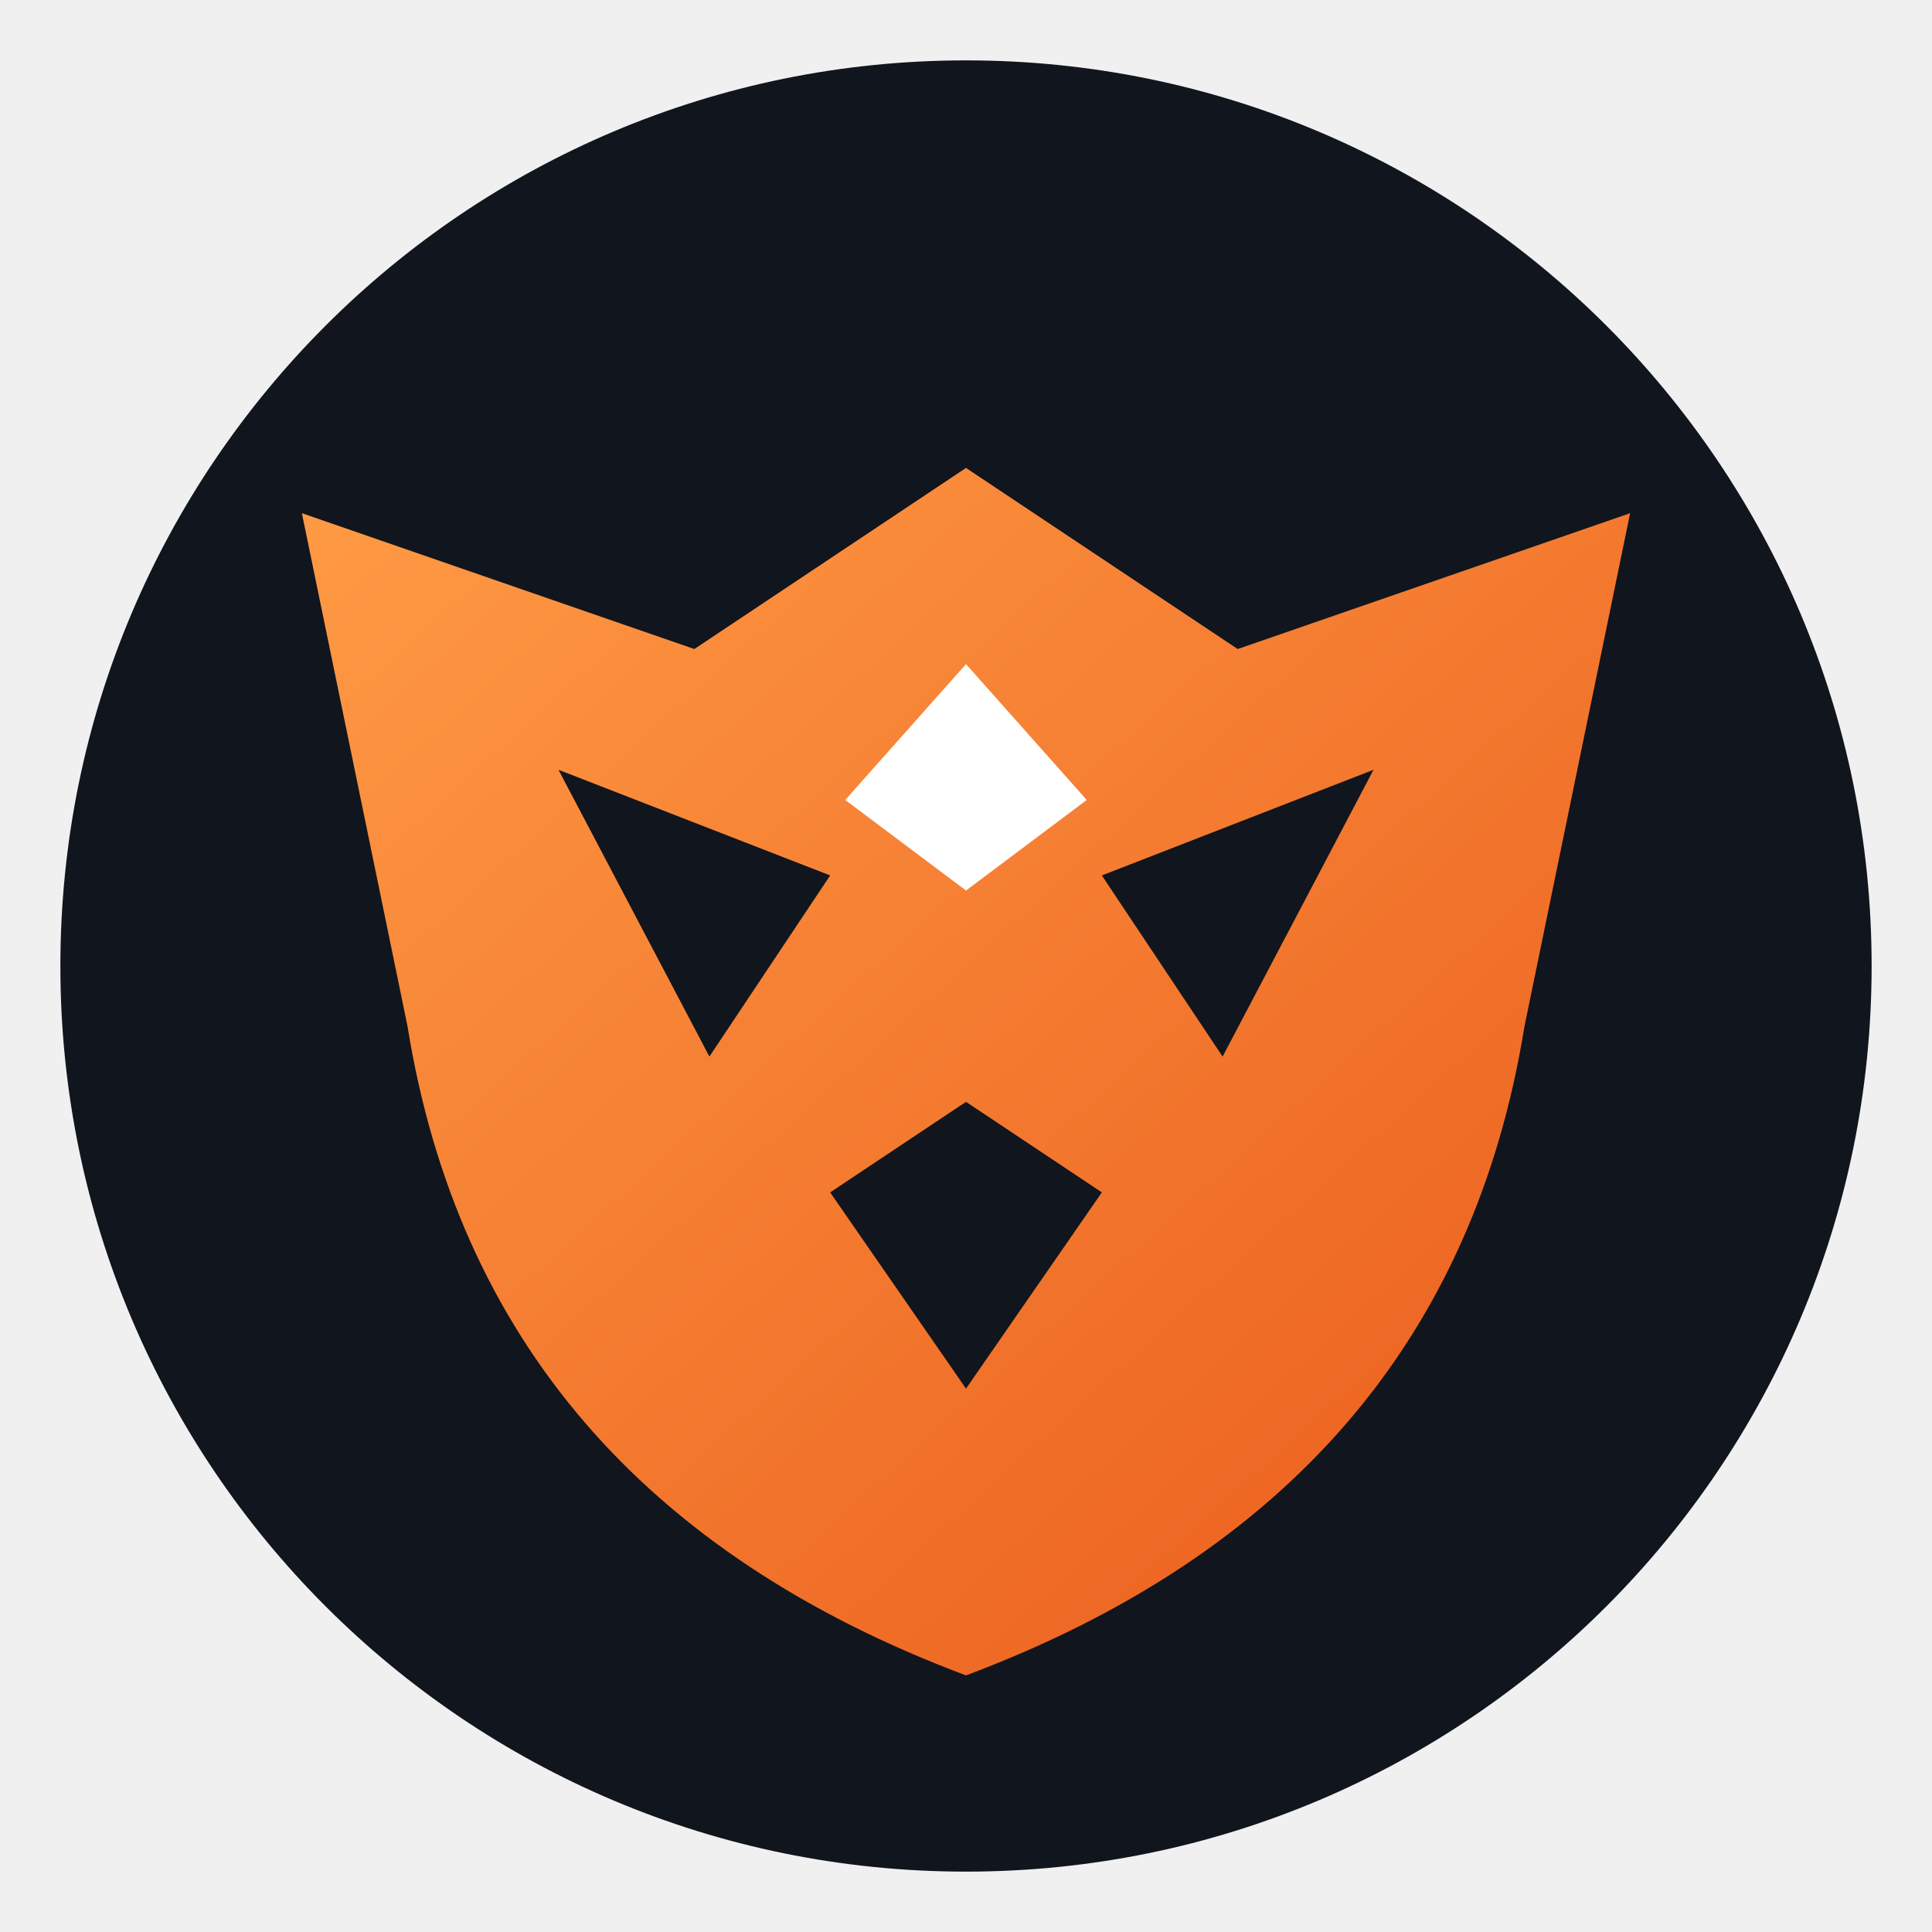
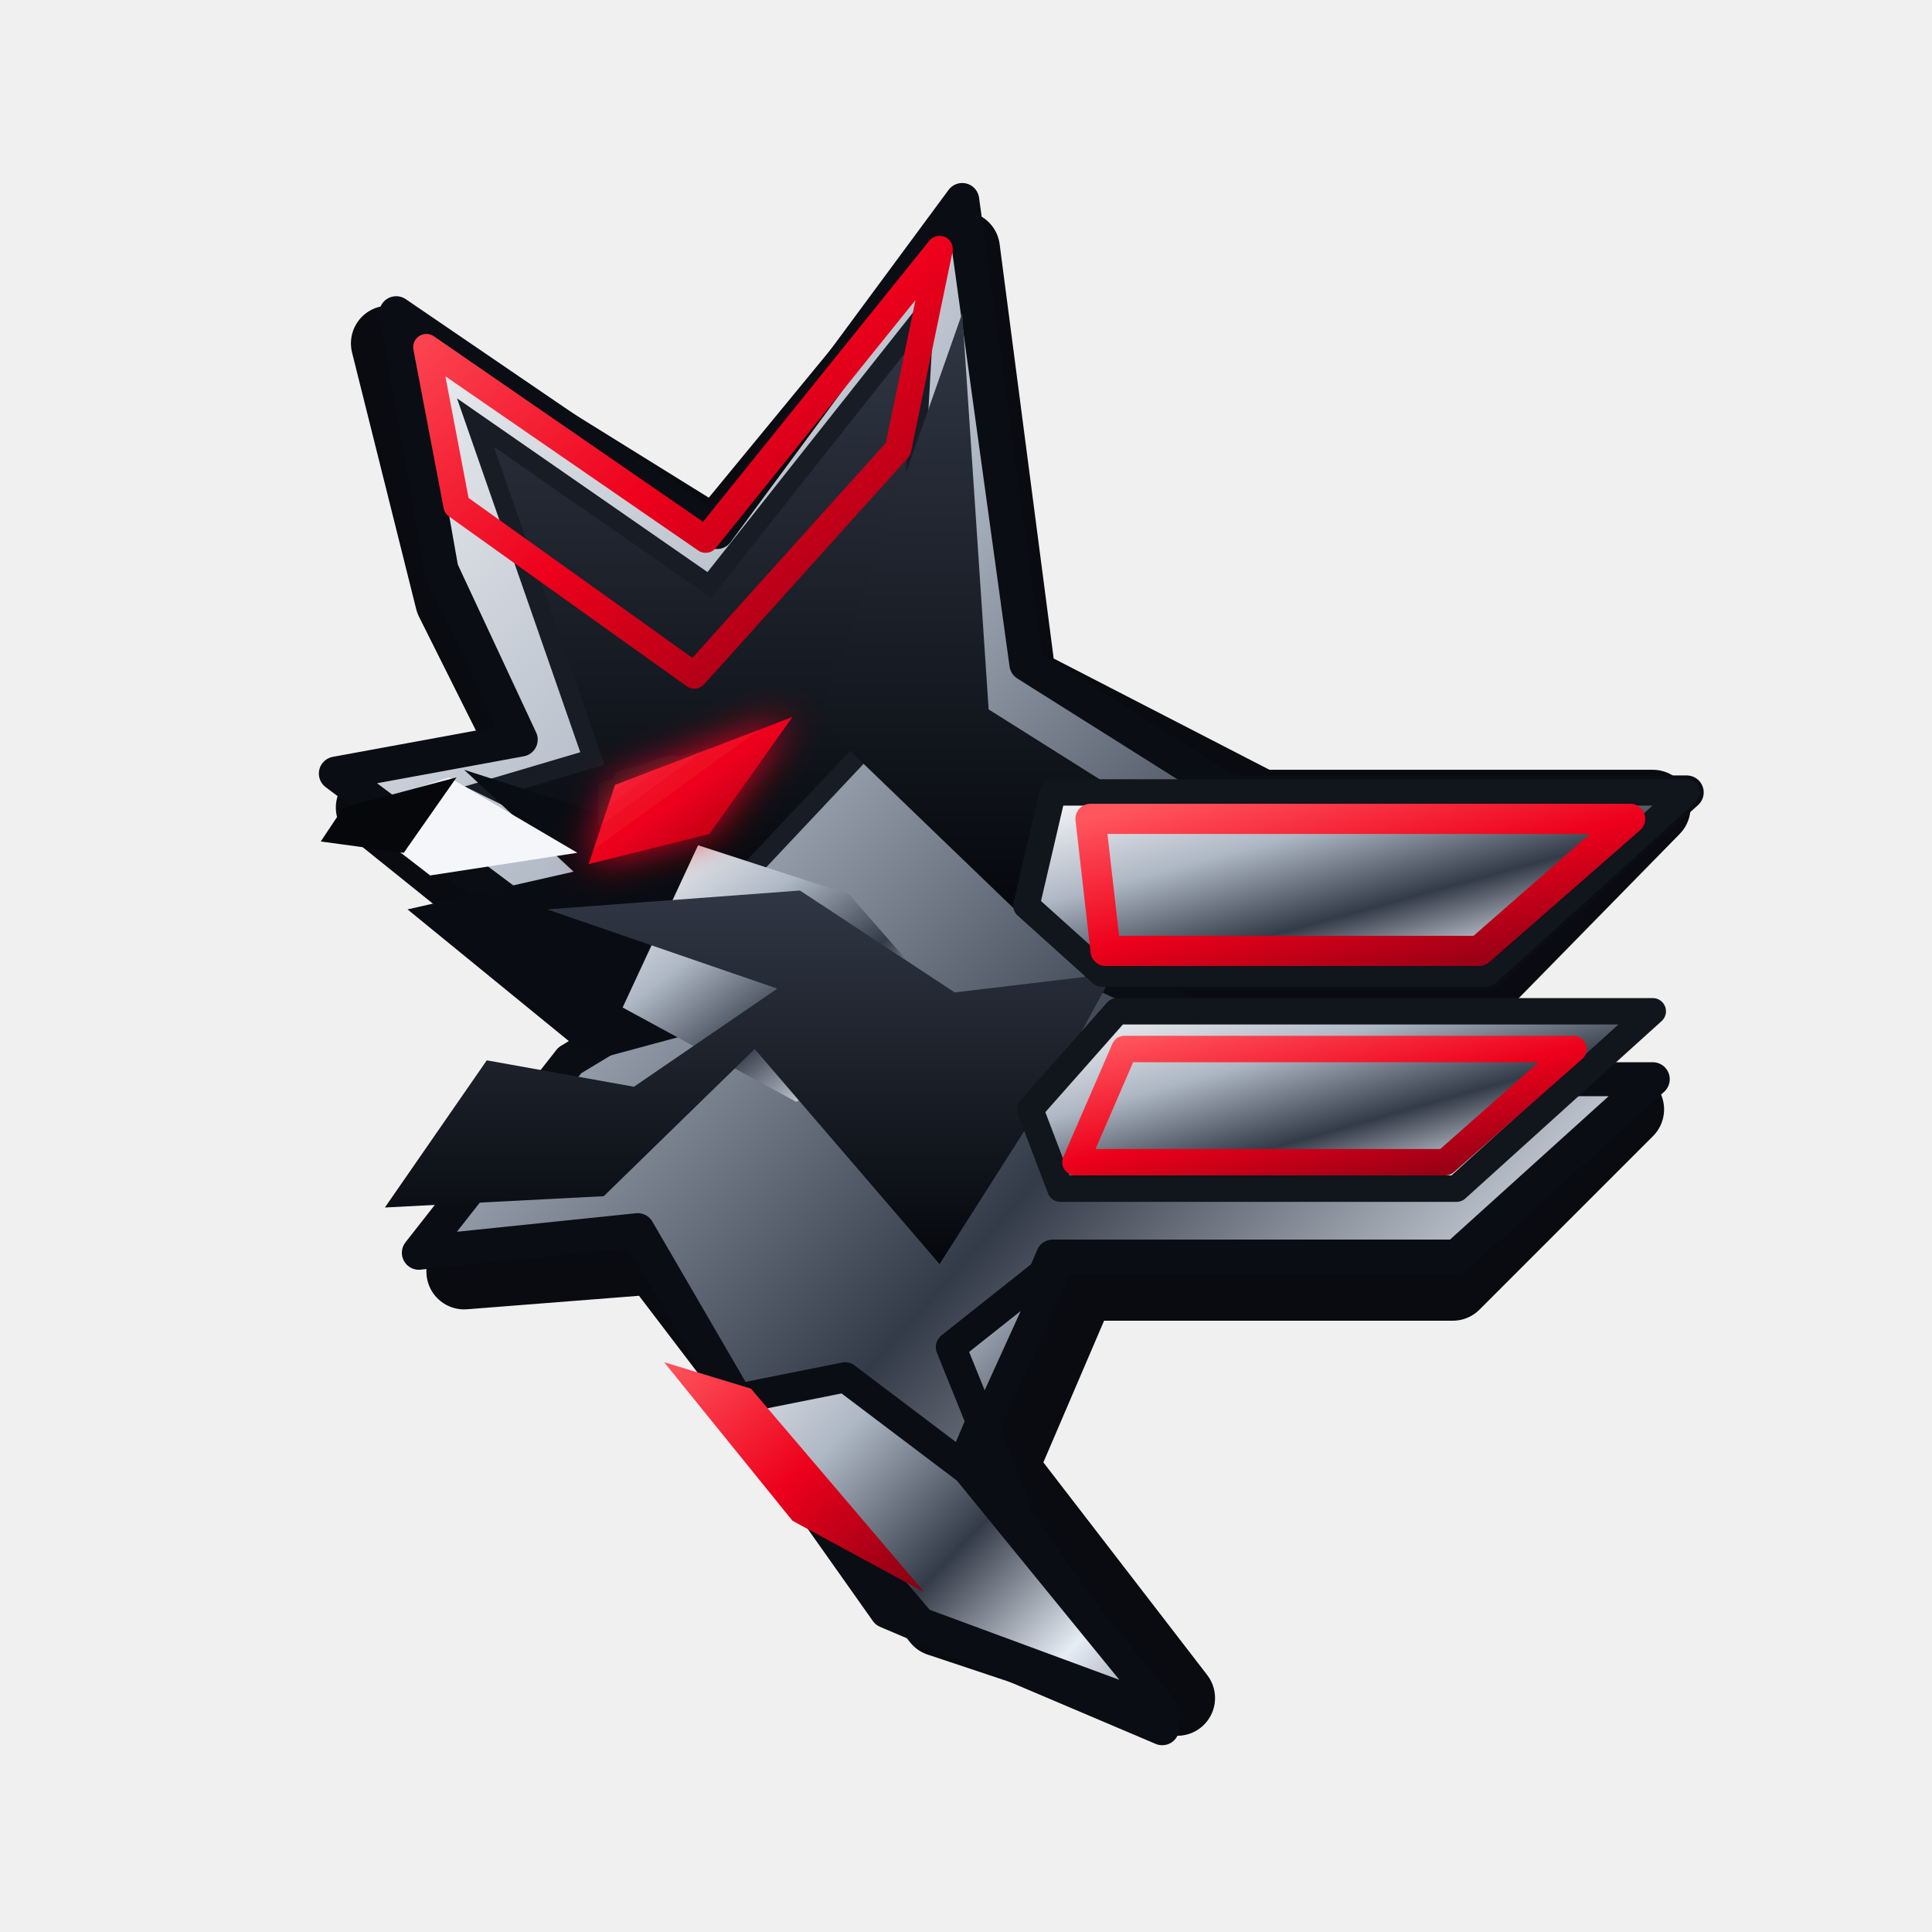
- <svg xmlns="http://www.w3.org/2000/svg" viewBox="0 0 128 128">
+ <svg xmlns="http://www.w3.org/2000/svg" viewBox="0 0 512 512">
  <defs>
-     <linearGradient id="g" x1="0" y1="0" x2="1" y2="1">
-       <stop stop-color="#ff9b45" />
-       <stop offset="1" stop-color="#e95a1b" />
+     <linearGradient id="silver" x1="0" y1="0" x2="1" y2="1">
+       <stop stop-color="#fff" />
+       <stop offset=".32" stop-color="#aeb7c4" />
+       <stop offset=".58" stop-color="#343b48" />
+       <stop offset=".82" stop-color="#e7edf5" />
+       <stop offset="1" stop-color="#7d8795" />
    </linearGradient>
+     <linearGradient id="red" x1="0" y1="0" x2="1" y2="1">
+       <stop stop-color="#ff555d" />
+       <stop offset=".5" stop-color="#ed001b" />
+       <stop offset="1" stop-color="#850014" />
+     </linearGradient>
+     <linearGradient id="dark" x1="0" y1="0" x2="0" y2="1">
+       <stop stop-color="#303744" />
+       <stop offset="1" stop-color="#05070c" />
+     </linearGradient>
+     <filter id="glow" x="-40%" y="-40%" width="180%" height="180%">
+       <feGaussianBlur stdDeviation="5" result="b" />
+       <feMerge>
+         <feMergeNode in="b" />
+         <feMergeNode in="SourceGraphic" />
+       </feMerge>
+     </filter>
  </defs>
-   <path fill="#11151d" d="M64 4a60 60 0 1 0 0 120 60 60 0 0 0 0-120Z" />
-   <path fill="url(#g)" d="M20 34 46 43 64 31 82 43 108 34 101 68Q96 99 64 111 32 99 27 68Z" />
-   <path fill="#11151d" d="m37 51 18 7-8 12-10-19Zm54 0-18 7 8 12 10-19ZM55 79l9-6 9 6-9 13Z" />
-   <path fill="#fff" d="m64 44 8 9-8 6-8-6Z" />
+   <path d="M103 91 190 145 255 66 270 181 334 214 438 214 389 264 294 264 352 294 431 294 385 340 286 340 265 389 312 450 249 429 206 375 174 333 123 337 159 291 199 263 145 251 99 214 143 205 120 159Z" fill="#05070b" stroke="#090b10" stroke-width="20" stroke-linejoin="round" />
+   <path d="M105 83 190 141 255 53 272 176 326 210 447 210 394 258 292 258 352 286 438 286 386 333 279 333 257 385 308 458 235 427 194 369 169 326 111 332 151 281 194 255 137 241 89 205 138 196 117 151Z" fill="url(#silver)" stroke="#0a0d13" stroke-width="9" stroke-linejoin="round" />
+   <path d="m126 112 62 43 57-72-6 105-48 51-61-30 27-8Z" fill="url(#dark)" stroke="#171c25" stroke-width="5" />
+   <path d="m255 83 7 105 54 34-45 21-54-52Z" fill="url(#dark)" />
+   <path d="m123 204 62 20 35 40-63 17-49-40 44-10Z" fill="#090c12" />
+   <path d="m185 224 40 13 28 32-42 23-46-25Z" fill="url(#silver)" />
+   <path d="m145 241 61 21-38 26-39-7-27 39 58-3 40-39 49 57 28-44 18-33-42 5-41-27Z" fill="url(#dark)" />
+   <path d="m163 208 47-18-22 31-32 8Z" fill="url(#red)" filter="url(#glow)" />
+   <path d="m119 206 34 20-39 6-22-17Z" fill="#f4f6fa" />
+   <path d="m91 214 30-8-14 20-22-3Z" fill="#05070b" />
+   <path d="M279 210h168l-53 48H292l-20-18Z" fill="url(#silver)" stroke="#11151c" stroke-width="7" stroke-linejoin="round" />
+   <path d="M296 268h142l-52 47H281l-8-21Z" fill="url(#silver)" stroke="#11151c" stroke-width="7" stroke-linejoin="round" />
+   <path d="m293 252 99 0 40-35-143 0Z" fill="none" stroke="url(#red)" stroke-width="8" stroke-linejoin="round" />
+   <path d="m285 308 98 0 34-30-119 0Z" fill="none" stroke="url(#red)" stroke-width="7" stroke-linejoin="round" />
+   <path d="M281 334 256 389 309 454 244 430 194 371 224 365 269 399 252 357Z" fill="url(#silver)" stroke="#0a0d13" stroke-width="8" stroke-linejoin="round" />
+   <path d="m199 368 46 54-35-19-34-42Z" fill="url(#red)" />
+   <path d="m113 92 74 51 62-77-11 53-54 60-63-45Z" fill="none" stroke="url(#red)" stroke-width="7" stroke-linejoin="round" />
</svg>
